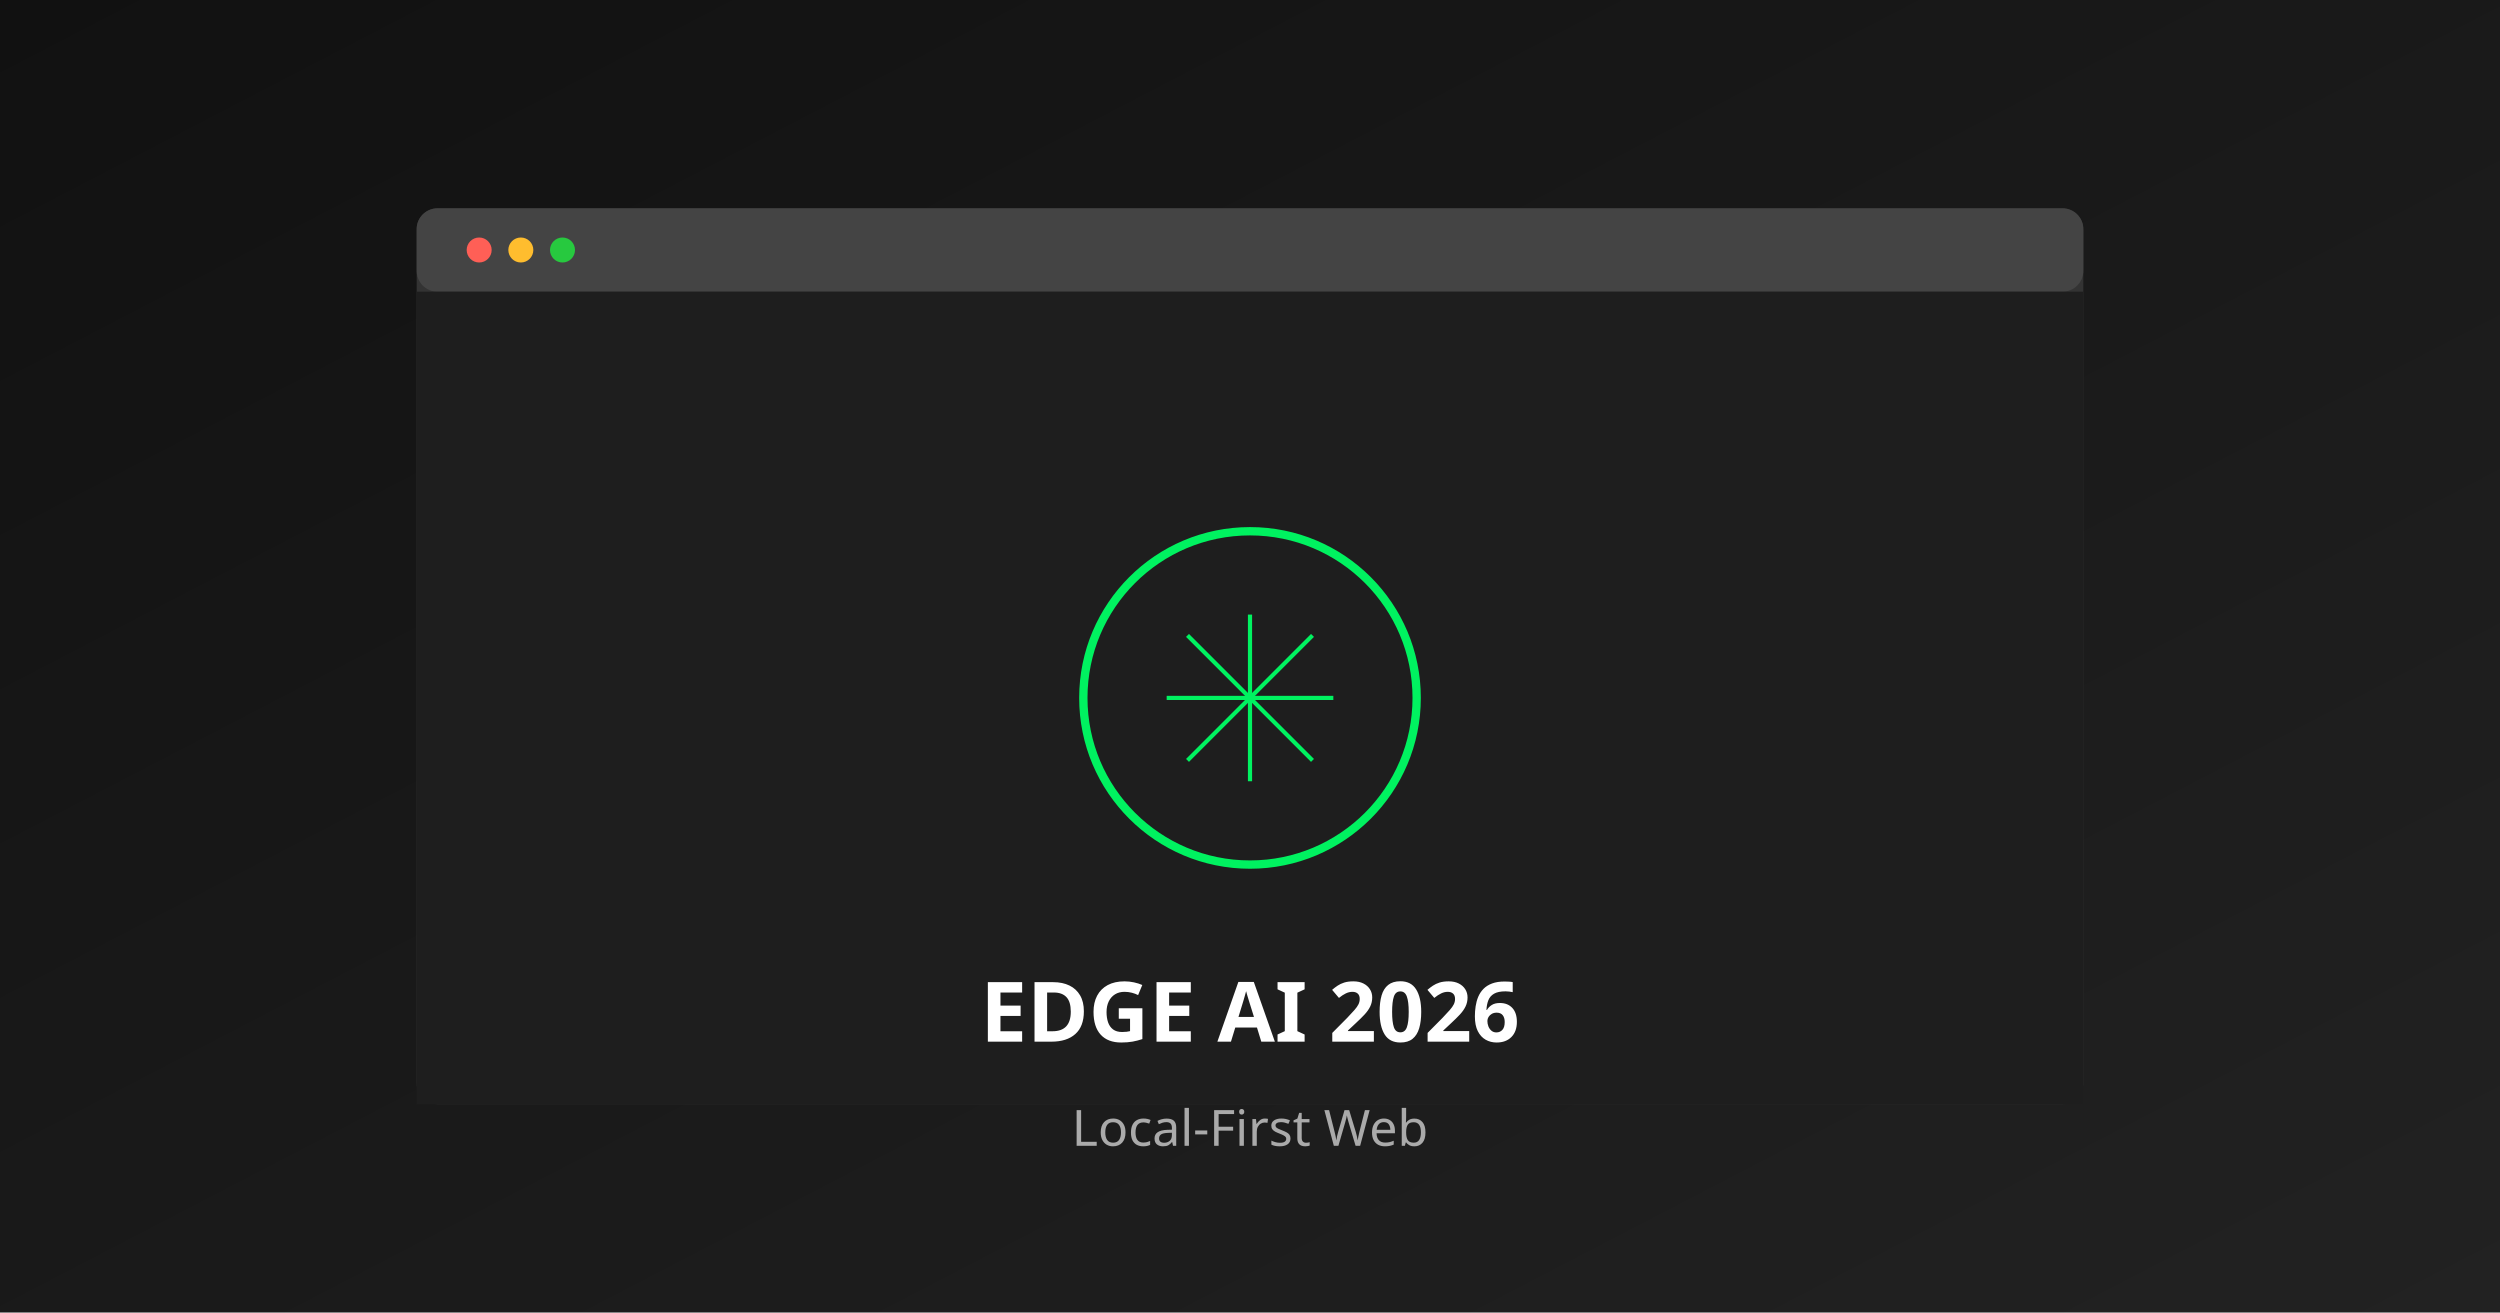
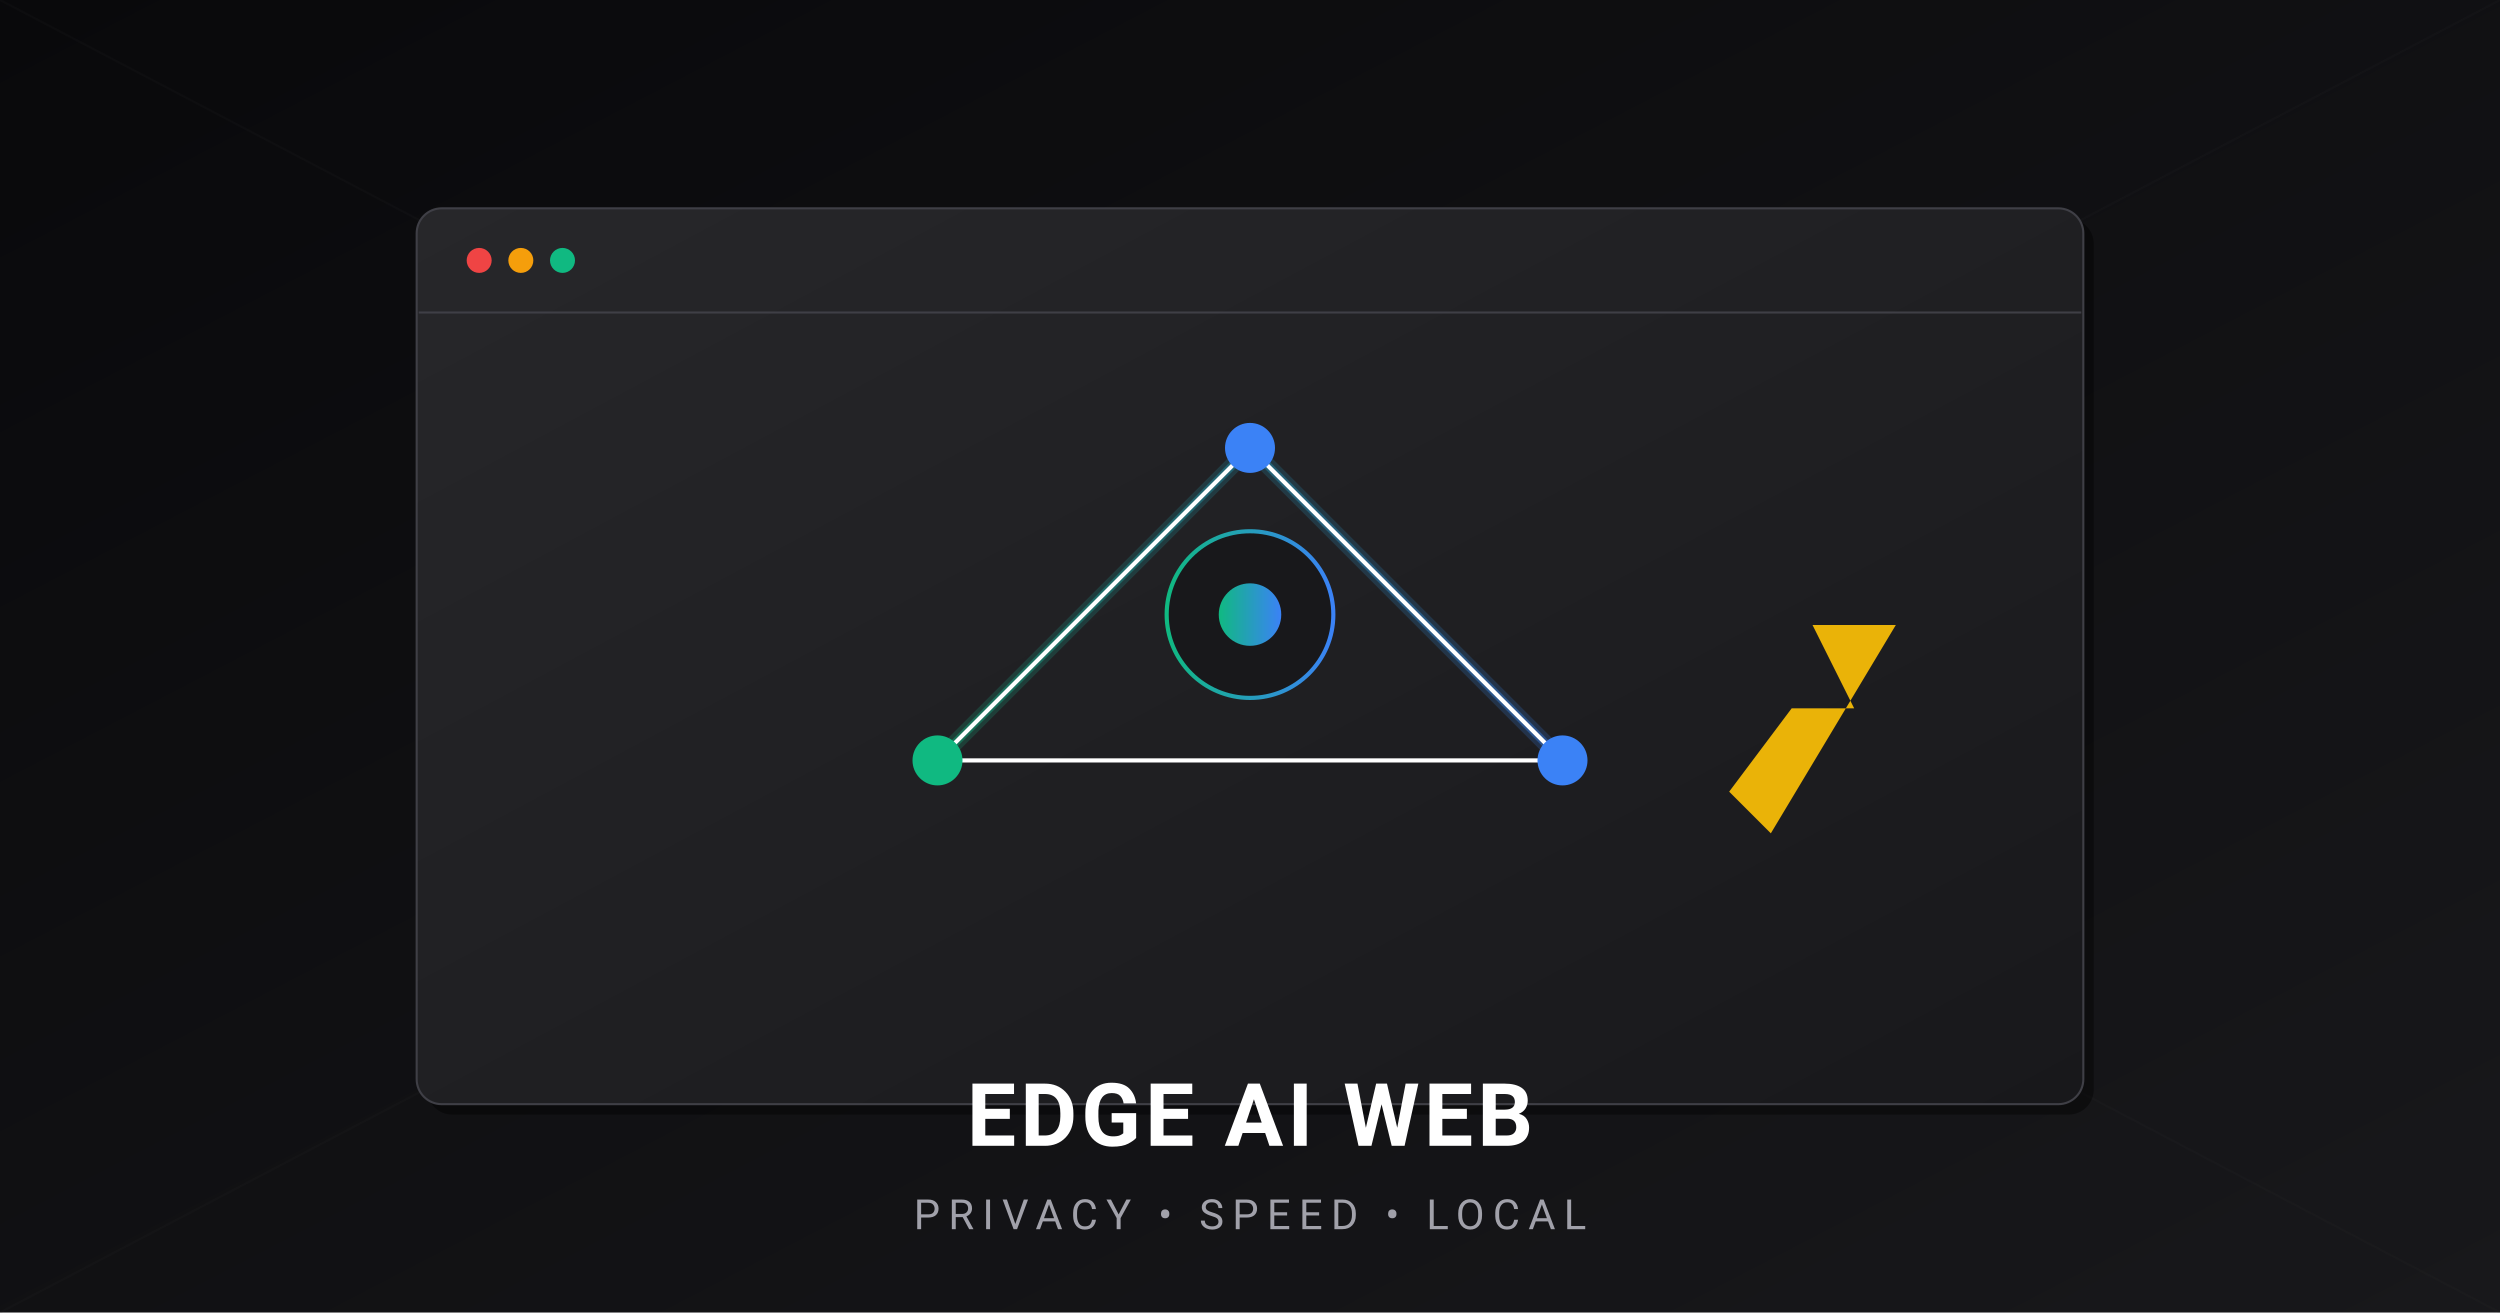
<svg xmlns="http://www.w3.org/2000/svg" width="1200" height="630" viewBox="0 0 1200 630">
  <defs>
    <linearGradient id="bg" x1="0%" y1="0%" x2="100%" y2="100%">
-       <stop offset="0%" stop-color="#111" />
-       <stop offset="100%" stop-color="#222" />
+       <stop offset="0%" stop-color="#09090b" />
+       <stop offset="100%" stop-color="#18181b" />
+     </linearGradient>
+     <linearGradient id="card" x1="0%" y1="0%" x2="100%" y2="100%">
+       <stop offset="0%" stop-color="#27272a" />
+       <stop offset="100%" stop-color="#18181b" />
+     </linearGradient>
+     <linearGradient id="accent" x1="0%" y1="0%" x2="100%" y2="0%">
+       <stop offset="0%" stop-color="#10b981" />
+       <stop offset="100%" stop-color="#3b82f6" />
    </linearGradient>
  </defs>
  <rect width="1200" height="630" fill="url(#bg)" />
-   <rect x="200" y="100" width="800" height="430" rx="10" fill="#333" />
-   <rect x="200" y="100" width="800" height="40" rx="10" fill="#444" />
-   <circle cx="230" cy="120" r="6" fill="#ff5f56" />
-   <circle cx="250" cy="120" r="6" fill="#ffbd2e" />
-   <circle cx="270" cy="120" r="6" fill="#27c93f" />
-   <rect x="200" y="140" width="800" height="390" fill="#1e1e1e" />
-   <circle cx="600" cy="335" r="80" fill="none" stroke="#00f260" stroke-width="4" />
-   <path d="M 560 335 L 640 335" stroke="#00f260" stroke-width="2" />
-   <path d="M 600 295 L 600 375" stroke="#00f260" stroke-width="2" />
-   <path d="M 570 305 L 630 365" stroke="#00f260" stroke-width="2" />
-   <path d="M 570 365 L 630 305" stroke="#00f260" stroke-width="2" />
-   <text x="600" y="500" font-family="sans-serif" font-size="40" fill="white" text-anchor="middle" font-weight="bold">EDGE AI 2026</text>
-   <text x="600" y="550" font-family="sans-serif" font-size="24" fill="#aaa" text-anchor="middle">Local-First Web</text>
+   <path d="M 0 630 L 1200 0" stroke="#333" stroke-width="1" opacity="0.1" />
+   <path d="M 0 0 L 1200 630" stroke="#333" stroke-width="1" opacity="0.1" />
+   <rect x="205" y="105" width="800" height="430" rx="12" fill="black" opacity="0.4" />
+   <rect x="200" y="100" width="800" height="430" rx="12" fill="url(#card)" stroke="#3f3f46" stroke-width="1" />
+   <path d="M 201 150 L 999 150" stroke="#3f3f46" stroke-width="1" />
+   <circle cx="230" cy="125" r="6" fill="#ef4444" />
+   <circle cx="250" cy="125" r="6" fill="#f59e0b" />
+   <circle cx="270" cy="125" r="6" fill="#10b981" />
+   <g transform="translate(600, 315)">
+     <path d="M -150 50 L 0 -100 L 150 50" fill="none" stroke="url(#accent)" stroke-width="8" opacity="0.2" />
+     <path d="M -150 50 L 0 -100 L 150 50" fill="none" stroke="url(#accent)" stroke-width="4" opacity="0.4" />
+     <path d="M -150 50 L 0 -100 L 150 50" fill="none" stroke="white" stroke-width="2" />
+     <path d="M -150 50 L 150 50" fill="none" stroke="url(#accent)" stroke-width="8" opacity="0.2" />
+     <path d="M -150 50 L 150 50" fill="none" stroke="url(#accent)" stroke-width="4" opacity="0.4" />
+     <path d="M -150 50 L 150 50" fill="none" stroke="white" stroke-width="2" />
+     <circle cx="0" cy="-20" r="40" fill="#18181b" stroke="url(#accent)" stroke-width="2" />
+     <circle cx="0" cy="-20" r="15" fill="url(#accent)" />
+     <circle cx="-150" cy="50" r="12" fill="#10b981" />
+     <circle cx="150" cy="50" r="12" fill="#3b82f6" />
+     <circle cx="0" cy="-100" r="12" fill="#3b82f6" />
+   </g>
+   <path d="M 580 430 L 610 390 L 640 390 L 620 350 L 660 350 L 600 450 Z" fill="#eab308" transform="translate(250, -50)" />
+   <text x="600" y="550" font-family="'Segoe UI', Roboto, Helvetica, sans-serif" font-size="42" font-weight="bold" fill="white" text-anchor="middle" letter-spacing="2">EDGE AI WEB</text>
+   <text x="600" y="590" font-family="'Segoe UI', Roboto, Helvetica, sans-serif" font-size="20" fill="#a1a1aa" text-anchor="middle" letter-spacing="4">PRIVACY • SPEED • LOCAL</text>
</svg>
